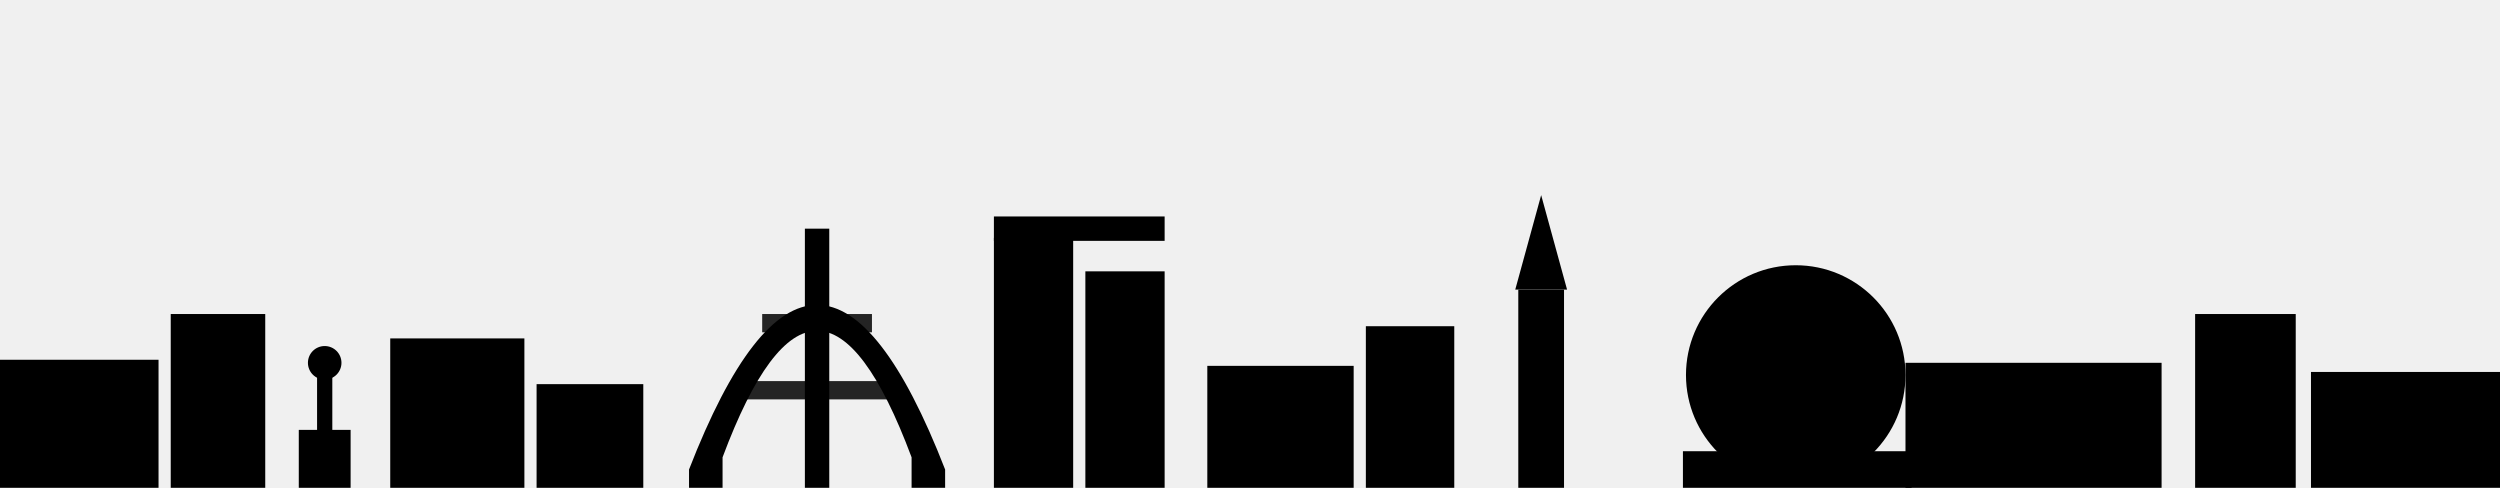
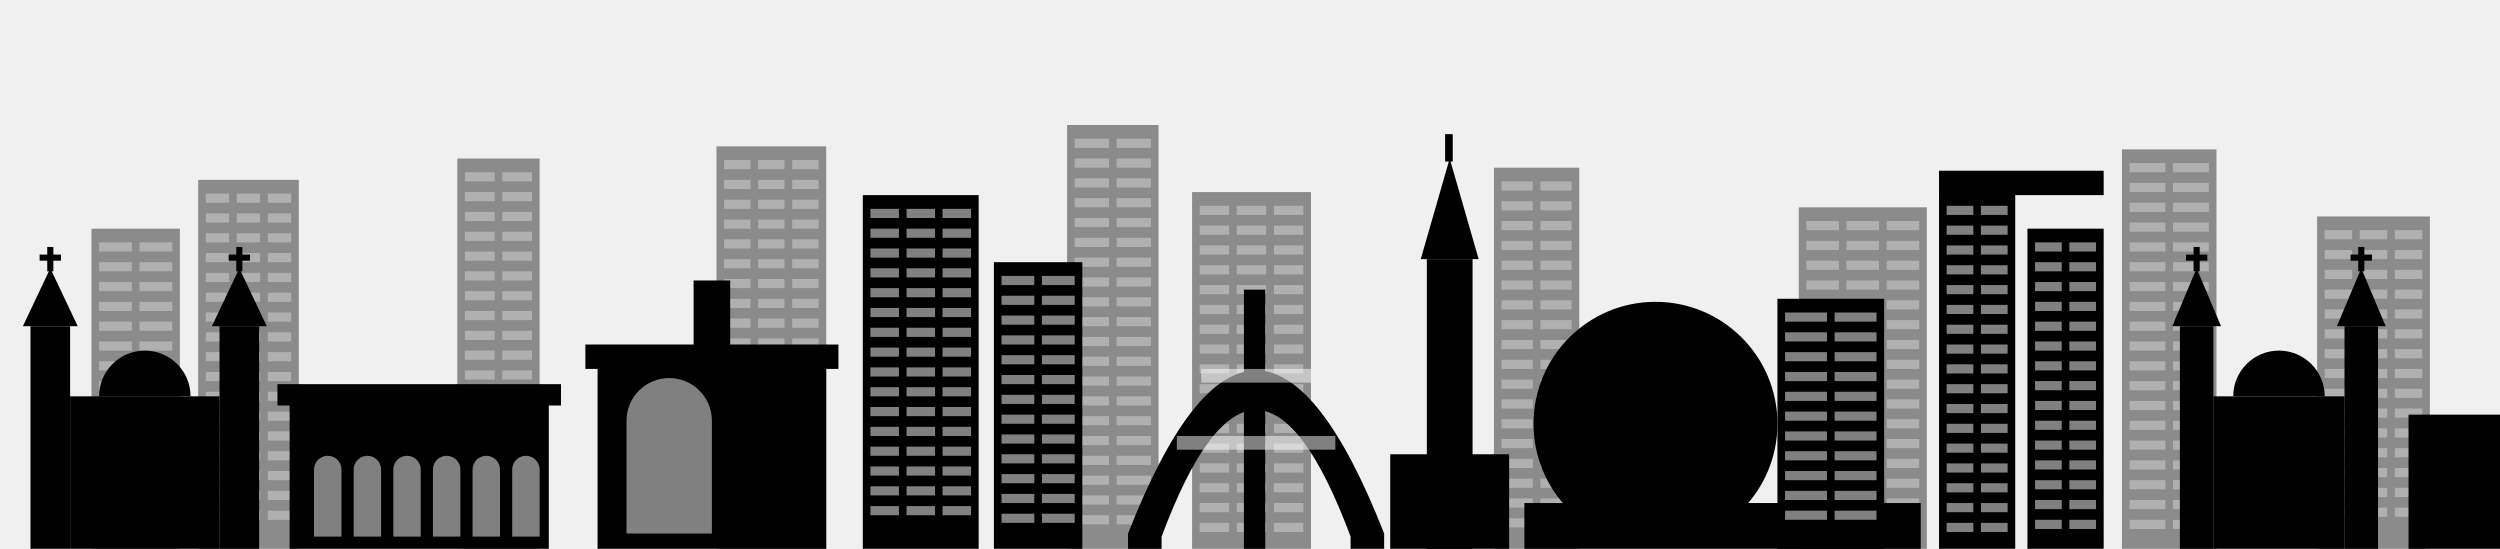
- <svg xmlns="http://www.w3.org/2000/svg" viewBox="0 0 1640 320" width="1640" height="320">
-   <g fill="currentColor">
-     <rect x="0" y="236" width="104" height="84" />
-     <rect x="112" y="206" width="62" height="114" />
-     <rect x="196" y="282" width="34" height="38" />
-     <rect x="208" y="246" width="10" height="38" />
-     <circle cx="213" cy="238" r="11" />
-     <rect x="256" y="222" width="88" height="98" />
-     <rect x="352" y="252" width="70" height="68" />
-     <path d="M452 320 L452 308 Q536 92 620 308 L620 320 L598 320 L598 300 Q536 134 474 300 L474 320 Z" />
-     <rect x="528" y="150" width="16" height="170" />
-     <path d="M486 250 L586 250 L586 262 L486 262 Z" opacity=".85" />
-     <path d="M500 206 L572 206 L572 218 L500 218 Z" opacity=".85" />
-     <rect x="652" y="156" width="52" height="164" />
-     <rect x="712" y="178" width="52" height="142" />
-     <rect x="652" y="142" width="112" height="16" />
-     <rect x="792" y="240" width="96" height="80" />
-     <rect x="896" y="214" width="58" height="106" />
-     <rect x="996" y="190" width="30" height="130" />
-     <path d="M994 190 L1011 128 L1028 190 Z" />
-     <circle cx="1178" cy="246" r="72" />
-     <rect x="1250" y="238" width="168" height="82" />
-     <rect x="1104" y="296" width="150" height="24" />
-     <rect x="1440" y="206" width="66" height="114" />
-     <rect x="1516" y="244" width="124" height="76" />
+ <svg xmlns="http://www.w3.org/2000/svg" viewBox="0 0 1640 360" width="1640" height="360">
+   <style>
+  .b{fill:currentColor;opacity:.42}
+  .f{fill:currentColor}
+  .win{fill:#fff;opacity:.5}
+  .b .win{opacity:.35}
+ </style>
+   <g class="b">
+     <rect x="60" y="150" width="58" height="210" />
+     <rect class="win" x="65.0" y="159" width="21.5" height="6" />
+     <rect class="win" x="91.5" y="159" width="21.5" height="6" />
+     <rect class="win" x="65.0" y="172" width="21.5" height="6" />
+     <rect class="win" x="91.5" y="172" width="21.5" height="6" />
+     <rect class="win" x="65.0" y="185" width="21.5" height="6" />
+     <rect class="win" x="91.5" y="185" width="21.5" height="6" />
+     <rect class="win" x="65.0" y="198" width="21.5" height="6" />
+     <rect class="win" x="91.5" y="198" width="21.5" height="6" />
+     <rect class="win" x="65.0" y="211" width="21.5" height="6" />
+     <rect class="win" x="91.5" y="211" width="21.5" height="6" />
+     <rect class="win" x="65.0" y="224" width="21.5" height="6" />
+     <rect class="win" x="91.5" y="224" width="21.5" height="6" />
+     <rect class="win" x="65.0" y="237" width="21.5" height="6" />
+     <rect class="win" x="91.5" y="237" width="21.5" height="6" />
+     <rect class="win" x="65.0" y="250" width="21.5" height="6" />
+     <rect class="win" x="91.5" y="250" width="21.5" height="6" />
+     <rect class="win" x="65.0" y="263" width="21.5" height="6" />
+     <rect class="win" x="91.5" y="263" width="21.5" height="6" />
+     <rect class="win" x="65.0" y="276" width="21.5" height="6" />
+     <rect class="win" x="91.5" y="276" width="21.5" height="6" />
+     <rect class="win" x="65.0" y="289" width="21.5" height="6" />
+     <rect class="win" x="91.5" y="289" width="21.5" height="6" />
+     <rect class="win" x="65.0" y="302" width="21.5" height="6" />
+     <rect class="win" x="91.5" y="302" width="21.5" height="6" />
+     <rect class="win" x="65.0" y="315" width="21.5" height="6" />
+     <rect class="win" x="91.5" y="315" width="21.5" height="6" />
+     <rect class="win" x="65.0" y="328" width="21.5" height="6" />
+     <rect class="win" x="91.5" y="328" width="21.5" height="6" />
+     <rect class="win" x="65.0" y="341" width="21.5" height="6" />
+     <rect class="win" x="91.5" y="341" width="21.5" height="6" />
+     <rect x="130" y="118" width="66" height="242" />
+     <rect class="win" x="135.0" y="127" width="15.3" height="6" />
+     <rect class="win" x="155.3" y="127" width="15.3" height="6" />
+     <rect class="win" x="175.7" y="127" width="15.3" height="6" />
+     <rect class="win" x="135.0" y="140" width="15.3" height="6" />
+     <rect class="win" x="155.3" y="140" width="15.3" height="6" />
+     <rect class="win" x="175.7" y="140" width="15.3" height="6" />
+     <rect class="win" x="135.0" y="153" width="15.3" height="6" />
+     <rect class="win" x="155.3" y="153" width="15.3" height="6" />
+     <rect class="win" x="175.7" y="153" width="15.3" height="6" />
+     <rect class="win" x="135.0" y="166" width="15.3" height="6" />
+     <rect class="win" x="155.3" y="166" width="15.3" height="6" />
+     <rect class="win" x="175.7" y="166" width="15.3" height="6" />
+     <rect class="win" x="135.0" y="179" width="15.3" height="6" />
+     <rect class="win" x="155.3" y="179" width="15.3" height="6" />
+     <rect class="win" x="175.7" y="179" width="15.3" height="6" />
+     <rect class="win" x="135.0" y="192" width="15.3" height="6" />
+     <rect class="win" x="155.3" y="192" width="15.3" height="6" />
+     <rect class="win" x="175.7" y="192" width="15.3" height="6" />
+     <rect class="win" x="135.0" y="205" width="15.3" height="6" />
+     <rect class="win" x="155.3" y="205" width="15.3" height="6" />
+     <rect class="win" x="175.7" y="205" width="15.3" height="6" />
+     <rect class="win" x="135.0" y="218" width="15.3" height="6" />
+     <rect class="win" x="155.3" y="218" width="15.3" height="6" />
+     <rect class="win" x="175.7" y="218" width="15.3" height="6" />
+     <rect class="win" x="135.0" y="231" width="15.3" height="6" />
+     <rect class="win" x="155.3" y="231" width="15.3" height="6" />
+     <rect class="win" x="175.7" y="231" width="15.3" height="6" />
+     <rect class="win" x="135.0" y="244" width="15.3" height="6" />
+     <rect class="win" x="155.3" y="244" width="15.3" height="6" />
+     <rect class="win" x="175.7" y="244" width="15.3" height="6" />
+     <rect class="win" x="135.0" y="257" width="15.3" height="6" />
+     <rect class="win" x="155.3" y="257" width="15.3" height="6" />
+     <rect class="win" x="175.7" y="257" width="15.3" height="6" />
+     <rect class="win" x="135.0" y="270" width="15.3" height="6" />
+     <rect class="win" x="155.3" y="270" width="15.3" height="6" />
+     <rect class="win" x="175.7" y="270" width="15.3" height="6" />
+     <rect class="win" x="135.0" y="283" width="15.3" height="6" />
+     <rect class="win" x="155.3" y="283" width="15.3" height="6" />
+     <rect class="win" x="175.7" y="283" width="15.3" height="6" />
+     <rect class="win" x="135.0" y="296" width="15.3" height="6" />
+     <rect class="win" x="155.3" y="296" width="15.3" height="6" />
+     <rect class="win" x="175.7" y="296" width="15.3" height="6" />
+     <rect class="win" x="135.0" y="309" width="15.3" height="6" />
+     <rect class="win" x="155.3" y="309" width="15.3" height="6" />
+     <rect class="win" x="175.7" y="309" width="15.3" height="6" />
+     <rect class="win" x="135.0" y="322" width="15.3" height="6" />
+     <rect class="win" x="155.3" y="322" width="15.3" height="6" />
+     <rect class="win" x="175.7" y="322" width="15.3" height="6" />
+     <rect class="win" x="135.0" y="335" width="15.3" height="6" />
+     <rect class="win" x="155.3" y="335" width="15.3" height="6" />
+     <rect class="win" x="175.7" y="335" width="15.3" height="6" />
+     <rect x="300" y="104" width="54" height="256" />
+     <rect class="win" x="305.0" y="113" width="19.5" height="6" />
+     <rect class="win" x="329.5" y="113" width="19.5" height="6" />
+     <rect class="win" x="305.0" y="126" width="19.5" height="6" />
+     <rect class="win" x="329.5" y="126" width="19.5" height="6" />
+     <rect class="win" x="305.0" y="139" width="19.5" height="6" />
+     <rect class="win" x="329.5" y="139" width="19.5" height="6" />
+     <rect class="win" x="305.0" y="152" width="19.5" height="6" />
+     <rect class="win" x="329.5" y="152" width="19.5" height="6" />
+     <rect class="win" x="305.0" y="165" width="19.5" height="6" />
+     <rect class="win" x="329.5" y="165" width="19.5" height="6" />
+     <rect class="win" x="305.0" y="178" width="19.5" height="6" />
+     <rect class="win" x="329.5" y="178" width="19.5" height="6" />
+     <rect class="win" x="305.0" y="191" width="19.5" height="6" />
+     <rect class="win" x="329.5" y="191" width="19.5" height="6" />
+     <rect class="win" x="305.0" y="204" width="19.5" height="6" />
+     <rect class="win" x="329.5" y="204" width="19.5" height="6" />
+     <rect class="win" x="305.0" y="217" width="19.5" height="6" />
+     <rect class="win" x="329.5" y="217" width="19.5" height="6" />
+     <rect class="win" x="305.0" y="230" width="19.5" height="6" />
+     <rect class="win" x="329.5" y="230" width="19.5" height="6" />
+     <rect class="win" x="305.0" y="243" width="19.5" height="6" />
+     <rect class="win" x="329.5" y="243" width="19.5" height="6" />
+     <rect class="win" x="305.0" y="256" width="19.5" height="6" />
+     <rect class="win" x="329.5" y="256" width="19.5" height="6" />
+     <rect class="win" x="305.0" y="269" width="19.5" height="6" />
+     <rect class="win" x="329.5" y="269" width="19.5" height="6" />
+     <rect class="win" x="305.0" y="282" width="19.5" height="6" />
+     <rect class="win" x="329.5" y="282" width="19.5" height="6" />
+     <rect class="win" x="305.0" y="295" width="19.5" height="6" />
+     <rect class="win" x="329.5" y="295" width="19.5" height="6" />
+     <rect class="win" x="305.0" y="308" width="19.5" height="6" />
+     <rect class="win" x="329.5" y="308" width="19.5" height="6" />
+     <rect class="win" x="305.0" y="321" width="19.5" height="6" />
+     <rect class="win" x="329.5" y="321" width="19.5" height="6" />
+     <rect class="win" x="305.0" y="334" width="19.5" height="6" />
+     <rect class="win" x="329.5" y="334" width="19.5" height="6" />
+     <rect x="470" y="96" width="72" height="264" />
+     <rect class="win" x="475.0" y="105" width="17.3" height="6" />
+     <rect class="win" x="497.3" y="105" width="17.3" height="6" />
+     <rect class="win" x="519.7" y="105" width="17.3" height="6" />
+     <rect class="win" x="475.0" y="118" width="17.3" height="6" />
+     <rect class="win" x="497.3" y="118" width="17.3" height="6" />
+     <rect class="win" x="519.7" y="118" width="17.3" height="6" />
+     <rect class="win" x="475.0" y="131" width="17.3" height="6" />
+     <rect class="win" x="497.3" y="131" width="17.3" height="6" />
+     <rect class="win" x="519.7" y="131" width="17.3" height="6" />
+     <rect class="win" x="475.0" y="144" width="17.3" height="6" />
+     <rect class="win" x="497.3" y="144" width="17.3" height="6" />
+     <rect class="win" x="519.7" y="144" width="17.3" height="6" />
+     <rect class="win" x="475.0" y="157" width="17.3" height="6" />
+     <rect class="win" x="497.3" y="157" width="17.3" height="6" />
+     <rect class="win" x="519.7" y="157" width="17.3" height="6" />
+     <rect class="win" x="475.0" y="170" width="17.3" height="6" />
+     <rect class="win" x="497.3" y="170" width="17.3" height="6" />
+     <rect class="win" x="519.7" y="170" width="17.3" height="6" />
+     <rect class="win" x="475.0" y="183" width="17.3" height="6" />
+     <rect class="win" x="497.3" y="183" width="17.3" height="6" />
+     <rect class="win" x="519.7" y="183" width="17.3" height="6" />
+     <rect class="win" x="475.0" y="196" width="17.3" height="6" />
+     <rect class="win" x="497.3" y="196" width="17.3" height="6" />
+     <rect class="win" x="519.7" y="196" width="17.3" height="6" />
+     <rect class="win" x="475.0" y="209" width="17.3" height="6" />
+     <rect class="win" x="497.3" y="209" width="17.3" height="6" />
+     <rect class="win" x="519.7" y="209" width="17.3" height="6" />
+     <rect class="win" x="475.0" y="222" width="17.3" height="6" />
+     <rect class="win" x="497.3" y="222" width="17.3" height="6" />
+     <rect class="win" x="519.7" y="222" width="17.3" height="6" />
+     <rect class="win" x="475.0" y="235" width="17.3" height="6" />
+     <rect class="win" x="497.3" y="235" width="17.3" height="6" />
+     <rect class="win" x="519.7" y="235" width="17.3" height="6" />
+     <rect class="win" x="475.0" y="248" width="17.3" height="6" />
+     <rect class="win" x="497.3" y="248" width="17.3" height="6" />
+     <rect class="win" x="519.7" y="248" width="17.3" height="6" />
+     <rect class="win" x="475.0" y="261" width="17.3" height="6" />
+     <rect class="win" x="497.3" y="261" width="17.3" height="6" />
+     <rect class="win" x="519.7" y="261" width="17.3" height="6" />
+     <rect class="win" x="475.0" y="274" width="17.3" height="6" />
+     <rect class="win" x="497.3" y="274" width="17.3" height="6" />
+     <rect class="win" x="519.7" y="274" width="17.3" height="6" />
+     <rect class="win" x="475.0" y="287" width="17.3" height="6" />
+     <rect class="win" x="497.3" y="287" width="17.3" height="6" />
+     <rect class="win" x="519.7" y="287" width="17.3" height="6" />
+     <rect class="win" x="475.0" y="300" width="17.3" height="6" />
+     <rect class="win" x="497.3" y="300" width="17.3" height="6" />
+     <rect class="win" x="519.7" y="300" width="17.3" height="6" />
+     <rect class="win" x="475.0" y="313" width="17.3" height="6" />
+     <rect class="win" x="497.3" y="313" width="17.3" height="6" />
+     <rect class="win" x="519.7" y="313" width="17.3" height="6" />
+     <rect class="win" x="475.0" y="326" width="17.3" height="6" />
+     <rect class="win" x="497.3" y="326" width="17.3" height="6" />
+     <rect class="win" x="519.7" y="326" width="17.3" height="6" />
+     <rect class="win" x="475.0" y="339" width="17.3" height="6" />
+     <rect class="win" x="497.3" y="339" width="17.3" height="6" />
+     <rect class="win" x="519.7" y="339" width="17.3" height="6" />
+     <rect x="700" y="82" width="60" height="278" />
+     <rect class="win" x="705.0" y="91" width="22.5" height="6" />
+     <rect class="win" x="732.5" y="91" width="22.5" height="6" />
+     <rect class="win" x="705.0" y="104" width="22.5" height="6" />
+     <rect class="win" x="732.5" y="104" width="22.5" height="6" />
+     <rect class="win" x="705.0" y="117" width="22.5" height="6" />
+     <rect class="win" x="732.5" y="117" width="22.5" height="6" />
+     <rect class="win" x="705.0" y="130" width="22.5" height="6" />
+     <rect class="win" x="732.5" y="130" width="22.5" height="6" />
+     <rect class="win" x="705.0" y="143" width="22.5" height="6" />
+     <rect class="win" x="732.5" y="143" width="22.5" height="6" />
+     <rect class="win" x="705.0" y="156" width="22.5" height="6" />
+     <rect class="win" x="732.5" y="156" width="22.5" height="6" />
+     <rect class="win" x="705.0" y="169" width="22.5" height="6" />
+     <rect class="win" x="732.5" y="169" width="22.5" height="6" />
+     <rect class="win" x="705.0" y="182" width="22.5" height="6" />
+     <rect class="win" x="732.5" y="182" width="22.5" height="6" />
+     <rect class="win" x="705.0" y="195" width="22.5" height="6" />
+     <rect class="win" x="732.5" y="195" width="22.5" height="6" />
+     <rect class="win" x="705.0" y="208" width="22.5" height="6" />
+     <rect class="win" x="732.5" y="208" width="22.5" height="6" />
+     <rect class="win" x="705.0" y="221" width="22.5" height="6" />
+     <rect class="win" x="732.5" y="221" width="22.5" height="6" />
+     <rect class="win" x="705.0" y="234" width="22.5" height="6" />
+     <rect class="win" x="732.5" y="234" width="22.5" height="6" />
+     <rect class="win" x="705.0" y="247" width="22.5" height="6" />
+     <rect class="win" x="732.5" y="247" width="22.5" height="6" />
+     <rect class="win" x="705.0" y="260" width="22.5" height="6" />
+     <rect class="win" x="732.5" y="260" width="22.5" height="6" />
+     <rect class="win" x="705.0" y="273" width="22.5" height="6" />
+     <rect class="win" x="732.5" y="273" width="22.5" height="6" />
+     <rect class="win" x="705.0" y="286" width="22.5" height="6" />
+     <rect class="win" x="732.5" y="286" width="22.5" height="6" />
+     <rect class="win" x="705.0" y="299" width="22.5" height="6" />
+     <rect class="win" x="732.5" y="299" width="22.5" height="6" />
+     <rect class="win" x="705.0" y="312" width="22.5" height="6" />
+     <rect class="win" x="732.5" y="312" width="22.5" height="6" />
+     <rect class="win" x="705.0" y="325" width="22.5" height="6" />
+     <rect class="win" x="732.5" y="325" width="22.5" height="6" />
+     <rect class="win" x="705.0" y="338" width="22.5" height="6" />
+     <rect class="win" x="732.5" y="338" width="22.5" height="6" />
+     <rect x="782" y="126" width="78" height="234" />
+     <rect class="win" x="787.0" y="135" width="19.3" height="6" />
+     <rect class="win" x="811.3" y="135" width="19.3" height="6" />
+     <rect class="win" x="835.7" y="135" width="19.3" height="6" />
+     <rect class="win" x="787.0" y="148" width="19.3" height="6" />
+     <rect class="win" x="811.3" y="148" width="19.3" height="6" />
+     <rect class="win" x="835.7" y="148" width="19.3" height="6" />
+     <rect class="win" x="787.0" y="161" width="19.3" height="6" />
+     <rect class="win" x="811.3" y="161" width="19.3" height="6" />
+     <rect class="win" x="835.7" y="161" width="19.3" height="6" />
+     <rect class="win" x="787.0" y="174" width="19.3" height="6" />
+     <rect class="win" x="811.3" y="174" width="19.3" height="6" />
+     <rect class="win" x="835.7" y="174" width="19.3" height="6" />
+     <rect class="win" x="787.0" y="187" width="19.3" height="6" />
+     <rect class="win" x="811.3" y="187" width="19.3" height="6" />
+     <rect class="win" x="835.7" y="187" width="19.3" height="6" />
+     <rect class="win" x="787.0" y="200" width="19.3" height="6" />
+     <rect class="win" x="811.3" y="200" width="19.3" height="6" />
+     <rect class="win" x="835.7" y="200" width="19.3" height="6" />
+     <rect class="win" x="787.0" y="213" width="19.3" height="6" />
+     <rect class="win" x="811.3" y="213" width="19.3" height="6" />
+     <rect class="win" x="835.7" y="213" width="19.3" height="6" />
+     <rect class="win" x="787.0" y="226" width="19.3" height="6" />
+     <rect class="win" x="811.3" y="226" width="19.3" height="6" />
+     <rect class="win" x="835.7" y="226" width="19.3" height="6" />
+     <rect class="win" x="787.0" y="239" width="19.3" height="6" />
+     <rect class="win" x="811.3" y="239" width="19.3" height="6" />
+     <rect class="win" x="835.7" y="239" width="19.3" height="6" />
+     <rect class="win" x="787.0" y="252" width="19.3" height="6" />
+     <rect class="win" x="811.3" y="252" width="19.3" height="6" />
+     <rect class="win" x="835.7" y="252" width="19.3" height="6" />
+     <rect class="win" x="787.0" y="265" width="19.3" height="6" />
+     <rect class="win" x="811.3" y="265" width="19.3" height="6" />
+     <rect class="win" x="835.7" y="265" width="19.3" height="6" />
+     <rect class="win" x="787.0" y="278" width="19.3" height="6" />
+     <rect class="win" x="811.3" y="278" width="19.3" height="6" />
+     <rect class="win" x="835.7" y="278" width="19.3" height="6" />
+     <rect class="win" x="787.0" y="291" width="19.3" height="6" />
+     <rect class="win" x="811.3" y="291" width="19.3" height="6" />
+     <rect class="win" x="835.7" y="291" width="19.3" height="6" />
+     <rect class="win" x="787.0" y="304" width="19.3" height="6" />
+     <rect class="win" x="811.3" y="304" width="19.3" height="6" />
+     <rect class="win" x="835.7" y="304" width="19.3" height="6" />
+     <rect class="win" x="787.0" y="317" width="19.3" height="6" />
+     <rect class="win" x="811.3" y="317" width="19.3" height="6" />
+     <rect class="win" x="835.7" y="317" width="19.3" height="6" />
+     <rect class="win" x="787.0" y="330" width="19.3" height="6" />
+     <rect class="win" x="811.3" y="330" width="19.3" height="6" />
+     <rect class="win" x="835.7" y="330" width="19.3" height="6" />
+     <rect class="win" x="787.0" y="343" width="19.3" height="6" />
+     <rect class="win" x="811.3" y="343" width="19.3" height="6" />
+     <rect class="win" x="835.7" y="343" width="19.3" height="6" />
+     <rect x="980" y="110" width="56" height="250" />
+     <rect class="win" x="985.0" y="119" width="20.5" height="6" />
+     <rect class="win" x="1010.5" y="119" width="20.5" height="6" />
+     <rect class="win" x="985.0" y="132" width="20.5" height="6" />
+     <rect class="win" x="1010.5" y="132" width="20.5" height="6" />
+     <rect class="win" x="985.0" y="145" width="20.5" height="6" />
+     <rect class="win" x="1010.5" y="145" width="20.5" height="6" />
+     <rect class="win" x="985.0" y="158" width="20.5" height="6" />
+     <rect class="win" x="1010.5" y="158" width="20.5" height="6" />
+     <rect class="win" x="985.0" y="171" width="20.5" height="6" />
+     <rect class="win" x="1010.5" y="171" width="20.5" height="6" />
+     <rect class="win" x="985.0" y="184" width="20.5" height="6" />
+     <rect class="win" x="1010.5" y="184" width="20.5" height="6" />
+     <rect class="win" x="985.0" y="197" width="20.5" height="6" />
+     <rect class="win" x="1010.5" y="197" width="20.5" height="6" />
+     <rect class="win" x="985.0" y="210" width="20.5" height="6" />
+     <rect class="win" x="1010.5" y="210" width="20.5" height="6" />
+     <rect class="win" x="985.0" y="223" width="20.5" height="6" />
+     <rect class="win" x="1010.5" y="223" width="20.5" height="6" />
+     <rect class="win" x="985.0" y="236" width="20.5" height="6" />
+     <rect class="win" x="1010.5" y="236" width="20.5" height="6" />
+     <rect class="win" x="985.0" y="249" width="20.5" height="6" />
+     <rect class="win" x="1010.5" y="249" width="20.5" height="6" />
+     <rect class="win" x="985.0" y="262" width="20.5" height="6" />
+     <rect class="win" x="1010.5" y="262" width="20.5" height="6" />
+     <rect class="win" x="985.0" y="275" width="20.5" height="6" />
+     <rect class="win" x="1010.5" y="275" width="20.5" height="6" />
+     <rect class="win" x="985.0" y="288" width="20.5" height="6" />
+     <rect class="win" x="1010.5" y="288" width="20.5" height="6" />
+     <rect class="win" x="985.0" y="301" width="20.5" height="6" />
+     <rect class="win" x="1010.5" y="301" width="20.5" height="6" />
+     <rect class="win" x="985.0" y="314" width="20.5" height="6" />
+     <rect class="win" x="1010.5" y="314" width="20.5" height="6" />
+     <rect class="win" x="985.0" y="327" width="20.5" height="6" />
+     <rect class="win" x="1010.5" y="327" width="20.5" height="6" />
+     <rect class="win" x="985.0" y="340" width="20.5" height="6" />
+     <rect class="win" x="1010.5" y="340" width="20.5" height="6" />
+     <rect x="1180" y="136" width="84" height="224" />
+     <rect class="win" x="1185.0" y="145" width="21.3" height="6" />
+     <rect class="win" x="1211.3" y="145" width="21.3" height="6" />
+     <rect class="win" x="1237.7" y="145" width="21.3" height="6" />
+     <rect class="win" x="1185.0" y="158" width="21.3" height="6" />
+     <rect class="win" x="1211.3" y="158" width="21.3" height="6" />
+     <rect class="win" x="1237.7" y="158" width="21.3" height="6" />
+     <rect class="win" x="1185.0" y="171" width="21.3" height="6" />
+     <rect class="win" x="1211.3" y="171" width="21.3" height="6" />
+     <rect class="win" x="1237.7" y="171" width="21.3" height="6" />
+     <rect class="win" x="1185.0" y="184" width="21.3" height="6" />
+     <rect class="win" x="1211.3" y="184" width="21.3" height="6" />
+     <rect class="win" x="1237.7" y="184" width="21.3" height="6" />
+     <rect class="win" x="1185.0" y="197" width="21.3" height="6" />
+     <rect class="win" x="1211.3" y="197" width="21.3" height="6" />
+     <rect class="win" x="1237.7" y="197" width="21.3" height="6" />
+     <rect class="win" x="1185.0" y="210" width="21.3" height="6" />
+     <rect class="win" x="1211.3" y="210" width="21.3" height="6" />
+     <rect class="win" x="1237.7" y="210" width="21.3" height="6" />
+     <rect class="win" x="1185.0" y="223" width="21.3" height="6" />
+     <rect class="win" x="1211.3" y="223" width="21.3" height="6" />
+     <rect class="win" x="1237.7" y="223" width="21.3" height="6" />
+     <rect class="win" x="1185.0" y="236" width="21.3" height="6" />
+     <rect class="win" x="1211.3" y="236" width="21.3" height="6" />
+     <rect class="win" x="1237.7" y="236" width="21.3" height="6" />
+     <rect class="win" x="1185.0" y="249" width="21.3" height="6" />
+     <rect class="win" x="1211.3" y="249" width="21.3" height="6" />
+     <rect class="win" x="1237.7" y="249" width="21.3" height="6" />
+     <rect class="win" x="1185.0" y="262" width="21.3" height="6" />
+     <rect class="win" x="1211.3" y="262" width="21.3" height="6" />
+     <rect class="win" x="1237.7" y="262" width="21.3" height="6" />
+     <rect class="win" x="1185.0" y="275" width="21.3" height="6" />
+     <rect class="win" x="1211.3" y="275" width="21.3" height="6" />
+     <rect class="win" x="1237.7" y="275" width="21.3" height="6" />
+     <rect class="win" x="1185.0" y="288" width="21.3" height="6" />
+     <rect class="win" x="1211.3" y="288" width="21.3" height="6" />
+     <rect class="win" x="1237.7" y="288" width="21.3" height="6" />
+     <rect class="win" x="1185.0" y="301" width="21.3" height="6" />
+     <rect class="win" x="1211.3" y="301" width="21.3" height="6" />
+     <rect class="win" x="1237.7" y="301" width="21.3" height="6" />
+     <rect class="win" x="1185.0" y="314" width="21.3" height="6" />
+     <rect class="win" x="1211.3" y="314" width="21.3" height="6" />
+     <rect class="win" x="1237.7" y="314" width="21.3" height="6" />
+     <rect class="win" x="1185.0" y="327" width="21.3" height="6" />
+     <rect class="win" x="1211.3" y="327" width="21.3" height="6" />
+     <rect class="win" x="1237.7" y="327" width="21.3" height="6" />
+     <rect class="win" x="1185.0" y="340" width="21.3" height="6" />
+     <rect class="win" x="1211.3" y="340" width="21.3" height="6" />
+     <rect class="win" x="1237.7" y="340" width="21.3" height="6" />
+     <rect x="1392" y="98" width="62" height="262" />
+     <rect class="win" x="1397.0" y="107" width="23.5" height="6" />
+     <rect class="win" x="1425.5" y="107" width="23.5" height="6" />
+     <rect class="win" x="1397.0" y="120" width="23.5" height="6" />
+     <rect class="win" x="1425.5" y="120" width="23.5" height="6" />
+     <rect class="win" x="1397.0" y="133" width="23.5" height="6" />
+     <rect class="win" x="1425.5" y="133" width="23.5" height="6" />
+     <rect class="win" x="1397.0" y="146" width="23.5" height="6" />
+     <rect class="win" x="1425.5" y="146" width="23.5" height="6" />
+     <rect class="win" x="1397.0" y="159" width="23.5" height="6" />
+     <rect class="win" x="1425.5" y="159" width="23.5" height="6" />
+     <rect class="win" x="1397.0" y="172" width="23.5" height="6" />
+     <rect class="win" x="1425.5" y="172" width="23.5" height="6" />
+     <rect class="win" x="1397.0" y="185" width="23.5" height="6" />
+     <rect class="win" x="1425.5" y="185" width="23.5" height="6" />
+     <rect class="win" x="1397.0" y="198" width="23.5" height="6" />
+     <rect class="win" x="1425.5" y="198" width="23.5" height="6" />
+     <rect class="win" x="1397.0" y="211" width="23.5" height="6" />
+     <rect class="win" x="1425.5" y="211" width="23.5" height="6" />
+     <rect class="win" x="1397.0" y="224" width="23.5" height="6" />
+     <rect class="win" x="1425.5" y="224" width="23.5" height="6" />
+     <rect class="win" x="1397.0" y="237" width="23.5" height="6" />
+     <rect class="win" x="1425.5" y="237" width="23.5" height="6" />
+     <rect class="win" x="1397.0" y="250" width="23.5" height="6" />
+     <rect class="win" x="1425.5" y="250" width="23.5" height="6" />
+     <rect class="win" x="1397.0" y="263" width="23.5" height="6" />
+     <rect class="win" x="1425.5" y="263" width="23.5" height="6" />
+     <rect class="win" x="1397.0" y="276" width="23.5" height="6" />
+     <rect class="win" x="1425.5" y="276" width="23.5" height="6" />
+     <rect class="win" x="1397.0" y="289" width="23.5" height="6" />
+     <rect class="win" x="1425.5" y="289" width="23.5" height="6" />
+     <rect class="win" x="1397.0" y="302" width="23.5" height="6" />
+     <rect class="win" x="1425.5" y="302" width="23.5" height="6" />
+     <rect class="win" x="1397.0" y="315" width="23.5" height="6" />
+     <rect class="win" x="1425.5" y="315" width="23.5" height="6" />
+     <rect class="win" x="1397.0" y="328" width="23.5" height="6" />
+     <rect class="win" x="1425.5" y="328" width="23.5" height="6" />
+     <rect class="win" x="1397.0" y="341" width="23.5" height="6" />
+     <rect class="win" x="1425.5" y="341" width="23.5" height="6" />
+     <rect x="1520" y="142" width="74" height="218" />
+     <rect class="win" x="1525.0" y="151" width="18.0" height="6" />
+     <rect class="win" x="1548.0" y="151" width="18.0" height="6" />
+     <rect class="win" x="1571.0" y="151" width="18.0" height="6" />
+     <rect class="win" x="1525.0" y="164" width="18.0" height="6" />
+     <rect class="win" x="1548.0" y="164" width="18.0" height="6" />
+     <rect class="win" x="1571.0" y="164" width="18.0" height="6" />
+     <rect class="win" x="1525.0" y="177" width="18.0" height="6" />
+     <rect class="win" x="1548.0" y="177" width="18.0" height="6" />
+     <rect class="win" x="1571.0" y="177" width="18.0" height="6" />
+     <rect class="win" x="1525.0" y="190" width="18.0" height="6" />
+     <rect class="win" x="1548.0" y="190" width="18.0" height="6" />
+     <rect class="win" x="1571.0" y="190" width="18.0" height="6" />
+     <rect class="win" x="1525.0" y="203" width="18.0" height="6" />
+     <rect class="win" x="1548.0" y="203" width="18.0" height="6" />
+     <rect class="win" x="1571.0" y="203" width="18.0" height="6" />
+     <rect class="win" x="1525.0" y="216" width="18.0" height="6" />
+     <rect class="win" x="1548.0" y="216" width="18.0" height="6" />
+     <rect class="win" x="1571.0" y="216" width="18.0" height="6" />
+     <rect class="win" x="1525.0" y="229" width="18.0" height="6" />
+     <rect class="win" x="1548.0" y="229" width="18.0" height="6" />
+     <rect class="win" x="1571.0" y="229" width="18.0" height="6" />
+     <rect class="win" x="1525.0" y="242" width="18.0" height="6" />
+     <rect class="win" x="1548.0" y="242" width="18.0" height="6" />
+     <rect class="win" x="1571.0" y="242" width="18.0" height="6" />
+     <rect class="win" x="1525.0" y="255" width="18.0" height="6" />
+     <rect class="win" x="1548.0" y="255" width="18.0" height="6" />
+     <rect class="win" x="1571.0" y="255" width="18.0" height="6" />
+     <rect class="win" x="1525.0" y="268" width="18.0" height="6" />
+     <rect class="win" x="1548.0" y="268" width="18.0" height="6" />
+     <rect class="win" x="1571.0" y="268" width="18.0" height="6" />
+     <rect class="win" x="1525.0" y="281" width="18.0" height="6" />
+     <rect class="win" x="1548.0" y="281" width="18.0" height="6" />
+     <rect class="win" x="1571.0" y="281" width="18.0" height="6" />
+     <rect class="win" x="1525.0" y="294" width="18.0" height="6" />
+     <rect class="win" x="1548.0" y="294" width="18.0" height="6" />
+     <rect class="win" x="1571.0" y="294" width="18.0" height="6" />
+     <rect class="win" x="1525.0" y="307" width="18.0" height="6" />
+     <rect class="win" x="1548.0" y="307" width="18.0" height="6" />
+     <rect class="win" x="1571.0" y="307" width="18.0" height="6" />
+     <rect class="win" x="1525.0" y="320" width="18.0" height="6" />
+     <rect class="win" x="1548.0" y="320" width="18.0" height="6" />
+     <rect class="win" x="1571.0" y="320" width="18.0" height="6" />
+     <rect class="win" x="1525.0" y="333" width="18.0" height="6" />
+     <rect class="win" x="1548.0" y="333" width="18.0" height="6" />
+     <rect class="win" x="1571.0" y="333" width="18.0" height="6" />
+   </g>
+   <g class="f">
+     <rect x="46" y="260" width="98" height="100" />
+     <rect x="20" y="214" width="26" height="146" />
+     <path d="M15 214 L33.0 176 L51 214 Z" />
+     <rect x="31.0" y="162" width="4" height="16" />
+     <rect x="26.0" y="167" width="14" height="4" />
+     <rect x="144" y="214" width="26" height="146" />
+     <path d="M139 214 L157.0 176 L175 214 Z" />
+     <rect x="155.0" y="162" width="4" height="16" />
+     <rect x="150.0" y="167" width="14" height="4" />
+     <path d="M65.0 260 a30 30 0 0 1 60 0 Z" />
+     <rect x="190" y="264" width="170" height="96" />
+     <path class="win" d="M206 352 v-44 a9 9 0 0 1 18 0 v44 Z" />
+     <path class="win" d="M232 352 v-44 a9 9 0 0 1 18 0 v44 Z" />
+     <path class="win" d="M258 352 v-44 a9 9 0 0 1 18 0 v44 Z" />
+     <path class="win" d="M284 352 v-44 a9 9 0 0 1 18 0 v44 Z" />
+     <path class="win" d="M310 352 v-44 a9 9 0 0 1 18 0 v44 Z" />
+     <path class="win" d="M336 352 v-44 a9 9 0 0 1 18 0 v44 Z" />
+     <rect x="182" y="252" width="186" height="14" />
+     <rect x="392" y="240" width="150" height="120" />
+     <path class="win" d="M467 350 v-74 a28 28 0 0 0-56 0 v74 Z" />
+     <rect x="384" y="226" width="166" height="16" />
+     <rect x="455" y="184" width="24" height="44" />
+     <rect x="566" y="128" width="76" height="232" />
+     <rect class="win" x="571.0" y="137" width="18.7" height="6" />
+     <rect class="win" x="594.7" y="137" width="18.7" height="6" />
+     <rect class="win" x="618.3" y="137" width="18.7" height="6" />
+     <rect class="win" x="571.0" y="150" width="18.7" height="6" />
+     <rect class="win" x="594.7" y="150" width="18.7" height="6" />
+     <rect class="win" x="618.3" y="150" width="18.7" height="6" />
+     <rect class="win" x="571.0" y="163" width="18.7" height="6" />
+     <rect class="win" x="594.7" y="163" width="18.7" height="6" />
+     <rect class="win" x="618.3" y="163" width="18.7" height="6" />
+     <rect class="win" x="571.0" y="176" width="18.7" height="6" />
+     <rect class="win" x="594.7" y="176" width="18.7" height="6" />
+     <rect class="win" x="618.3" y="176" width="18.7" height="6" />
+     <rect class="win" x="571.0" y="189" width="18.7" height="6" />
+     <rect class="win" x="594.7" y="189" width="18.7" height="6" />
+     <rect class="win" x="618.3" y="189" width="18.7" height="6" />
+     <rect class="win" x="571.0" y="202" width="18.7" height="6" />
+     <rect class="win" x="594.7" y="202" width="18.7" height="6" />
+     <rect class="win" x="618.3" y="202" width="18.7" height="6" />
+     <rect class="win" x="571.0" y="215" width="18.7" height="6" />
+     <rect class="win" x="594.7" y="215" width="18.7" height="6" />
+     <rect class="win" x="618.3" y="215" width="18.7" height="6" />
+     <rect class="win" x="571.0" y="228" width="18.7" height="6" />
+     <rect class="win" x="594.7" y="228" width="18.7" height="6" />
+     <rect class="win" x="618.3" y="228" width="18.7" height="6" />
+     <rect class="win" x="571.0" y="241" width="18.7" height="6" />
+     <rect class="win" x="594.7" y="241" width="18.7" height="6" />
+     <rect class="win" x="618.3" y="241" width="18.7" height="6" />
+     <rect class="win" x="571.0" y="254" width="18.7" height="6" />
+     <rect class="win" x="594.7" y="254" width="18.7" height="6" />
+     <rect class="win" x="618.3" y="254" width="18.7" height="6" />
+     <rect class="win" x="571.0" y="267" width="18.7" height="6" />
+     <rect class="win" x="594.7" y="267" width="18.7" height="6" />
+     <rect class="win" x="618.3" y="267" width="18.7" height="6" />
+     <rect class="win" x="571.0" y="280" width="18.7" height="6" />
+     <rect class="win" x="594.7" y="280" width="18.7" height="6" />
+     <rect class="win" x="618.3" y="280" width="18.7" height="6" />
+     <rect class="win" x="571.0" y="293" width="18.7" height="6" />
+     <rect class="win" x="594.7" y="293" width="18.7" height="6" />
+     <rect class="win" x="618.3" y="293" width="18.7" height="6" />
+     <rect class="win" x="571.0" y="306" width="18.7" height="6" />
+     <rect class="win" x="594.7" y="306" width="18.7" height="6" />
+     <rect class="win" x="618.3" y="306" width="18.7" height="6" />
+     <rect class="win" x="571.0" y="319" width="18.7" height="6" />
+     <rect class="win" x="594.7" y="319" width="18.7" height="6" />
+     <rect class="win" x="618.3" y="319" width="18.7" height="6" />
+     <rect class="win" x="571.0" y="332" width="18.7" height="6" />
+     <rect class="win" x="594.7" y="332" width="18.7" height="6" />
+     <rect class="win" x="618.3" y="332" width="18.7" height="6" />
+     <rect x="652" y="172" width="58" height="188" />
+     <rect class="win" x="657.0" y="181" width="21.5" height="6" />
+     <rect class="win" x="683.5" y="181" width="21.5" height="6" />
+     <rect class="win" x="657.0" y="194" width="21.5" height="6" />
+     <rect class="win" x="683.5" y="194" width="21.5" height="6" />
+     <rect class="win" x="657.0" y="207" width="21.5" height="6" />
+     <rect class="win" x="683.5" y="207" width="21.5" height="6" />
+     <rect class="win" x="657.0" y="220" width="21.5" height="6" />
+     <rect class="win" x="683.5" y="220" width="21.5" height="6" />
+     <rect class="win" x="657.0" y="233" width="21.5" height="6" />
+     <rect class="win" x="683.5" y="233" width="21.5" height="6" />
+     <rect class="win" x="657.0" y="246" width="21.5" height="6" />
+     <rect class="win" x="683.5" y="246" width="21.5" height="6" />
+     <rect class="win" x="657.0" y="259" width="21.5" height="6" />
+     <rect class="win" x="683.5" y="259" width="21.5" height="6" />
+     <rect class="win" x="657.0" y="272" width="21.5" height="6" />
+     <rect class="win" x="683.5" y="272" width="21.5" height="6" />
+     <rect class="win" x="657.0" y="285" width="21.5" height="6" />
+     <rect class="win" x="683.5" y="285" width="21.5" height="6" />
+     <rect class="win" x="657.0" y="298" width="21.5" height="6" />
+     <rect class="win" x="683.5" y="298" width="21.5" height="6" />
+     <rect class="win" x="657.0" y="311" width="21.5" height="6" />
+     <rect class="win" x="683.5" y="311" width="21.5" height="6" />
+     <rect class="win" x="657.0" y="324" width="21.5" height="6" />
+     <rect class="win" x="683.5" y="324" width="21.5" height="6" />
+     <rect class="win" x="657.0" y="337" width="21.5" height="6" />
+     <rect class="win" x="683.5" y="337" width="21.5" height="6" />
+     <path d="M740 360 v-10 q84-214 168 0 v10 h-22 v-8 q-62-166-124 0 v8 Z" />
+     <rect x="816" y="190" width="14" height="170" />
+     <rect class="win" x="772" y="286" width="104" height="9" />
+     <rect class="win" x="788" y="242" width="72" height="9" />
+     <rect x="936" y="170" width="30" height="190" />
+     <path d="M932 170 L951 104 L970 170 Z" />
+     <rect x="948" y="88" width="5" height="18" />
+     <rect x="912" y="298" width="78" height="62" />
+     <circle cx="1086" cy="278" r="80" />
+     <rect x="1000" y="330" width="260" height="30" />
+     <rect x="1166" y="196" width="70" height="164" />
+     <rect class="win" x="1171.0" y="205" width="27.5" height="6" />
+     <rect class="win" x="1203.5" y="205" width="27.5" height="6" />
+     <rect class="win" x="1171.0" y="218" width="27.5" height="6" />
+     <rect class="win" x="1203.5" y="218" width="27.5" height="6" />
+     <rect class="win" x="1171.0" y="231" width="27.5" height="6" />
+     <rect class="win" x="1203.5" y="231" width="27.5" height="6" />
+     <rect class="win" x="1171.0" y="244" width="27.5" height="6" />
+     <rect class="win" x="1203.5" y="244" width="27.5" height="6" />
+     <rect class="win" x="1171.0" y="257" width="27.5" height="6" />
+     <rect class="win" x="1203.5" y="257" width="27.5" height="6" />
+     <rect class="win" x="1171.0" y="270" width="27.5" height="6" />
+     <rect class="win" x="1203.5" y="270" width="27.5" height="6" />
+     <rect class="win" x="1171.0" y="283" width="27.5" height="6" />
+     <rect class="win" x="1203.5" y="283" width="27.5" height="6" />
+     <rect class="win" x="1171.0" y="296" width="27.5" height="6" />
+     <rect class="win" x="1203.5" y="296" width="27.5" height="6" />
+     <rect class="win" x="1171.0" y="309" width="27.5" height="6" />
+     <rect class="win" x="1203.5" y="309" width="27.5" height="6" />
+     <rect class="win" x="1171.0" y="322" width="27.5" height="6" />
+     <rect class="win" x="1203.5" y="322" width="27.5" height="6" />
+     <rect class="win" x="1171.0" y="335" width="27.5" height="6" />
+     <rect class="win" x="1203.5" y="335" width="27.5" height="6" />
+     <rect x="1272" y="126" width="50" height="234" />
+     <rect class="win" x="1277.0" y="135" width="17.5" height="6" />
+     <rect class="win" x="1299.5" y="135" width="17.5" height="6" />
+     <rect class="win" x="1277.0" y="148" width="17.5" height="6" />
+     <rect class="win" x="1299.5" y="148" width="17.5" height="6" />
+     <rect class="win" x="1277.0" y="161" width="17.5" height="6" />
+     <rect class="win" x="1299.5" y="161" width="17.5" height="6" />
+     <rect class="win" x="1277.0" y="174" width="17.5" height="6" />
+     <rect class="win" x="1299.5" y="174" width="17.5" height="6" />
+     <rect class="win" x="1277.0" y="187" width="17.5" height="6" />
+     <rect class="win" x="1299.5" y="187" width="17.5" height="6" />
+     <rect class="win" x="1277.0" y="200" width="17.5" height="6" />
+     <rect class="win" x="1299.5" y="200" width="17.5" height="6" />
+     <rect class="win" x="1277.0" y="213" width="17.5" height="6" />
+     <rect class="win" x="1299.5" y="213" width="17.5" height="6" />
+     <rect class="win" x="1277.0" y="226" width="17.5" height="6" />
+     <rect class="win" x="1299.5" y="226" width="17.5" height="6" />
+     <rect class="win" x="1277.0" y="239" width="17.5" height="6" />
+     <rect class="win" x="1299.5" y="239" width="17.5" height="6" />
+     <rect class="win" x="1277.0" y="252" width="17.5" height="6" />
+     <rect class="win" x="1299.5" y="252" width="17.5" height="6" />
+     <rect class="win" x="1277.0" y="265" width="17.5" height="6" />
+     <rect class="win" x="1299.5" y="265" width="17.5" height="6" />
+     <rect class="win" x="1277.0" y="278" width="17.5" height="6" />
+     <rect class="win" x="1299.5" y="278" width="17.5" height="6" />
+     <rect class="win" x="1277.0" y="291" width="17.5" height="6" />
+     <rect class="win" x="1299.5" y="291" width="17.5" height="6" />
+     <rect class="win" x="1277.0" y="304" width="17.5" height="6" />
+     <rect class="win" x="1299.5" y="304" width="17.5" height="6" />
+     <rect class="win" x="1277.0" y="317" width="17.5" height="6" />
+     <rect class="win" x="1299.5" y="317" width="17.5" height="6" />
+     <rect class="win" x="1277.0" y="330" width="17.5" height="6" />
+     <rect class="win" x="1299.5" y="330" width="17.5" height="6" />
+     <rect class="win" x="1277.0" y="343" width="17.5" height="6" />
+     <rect class="win" x="1299.5" y="343" width="17.5" height="6" />
+     <rect x="1330" y="150" width="50" height="210" />
+     <rect class="win" x="1335.0" y="159" width="17.5" height="6" />
+     <rect class="win" x="1357.5" y="159" width="17.5" height="6" />
+     <rect class="win" x="1335.0" y="172" width="17.5" height="6" />
+     <rect class="win" x="1357.5" y="172" width="17.5" height="6" />
+     <rect class="win" x="1335.0" y="185" width="17.5" height="6" />
+     <rect class="win" x="1357.5" y="185" width="17.5" height="6" />
+     <rect class="win" x="1335.0" y="198" width="17.5" height="6" />
+     <rect class="win" x="1357.5" y="198" width="17.5" height="6" />
+     <rect class="win" x="1335.0" y="211" width="17.5" height="6" />
+     <rect class="win" x="1357.5" y="211" width="17.5" height="6" />
+     <rect class="win" x="1335.0" y="224" width="17.5" height="6" />
+     <rect class="win" x="1357.5" y="224" width="17.5" height="6" />
+     <rect class="win" x="1335.0" y="237" width="17.5" height="6" />
+     <rect class="win" x="1357.5" y="237" width="17.5" height="6" />
+     <rect class="win" x="1335.0" y="250" width="17.5" height="6" />
+     <rect class="win" x="1357.5" y="250" width="17.5" height="6" />
+     <rect class="win" x="1335.0" y="263" width="17.5" height="6" />
+     <rect class="win" x="1357.5" y="263" width="17.5" height="6" />
+     <rect class="win" x="1335.0" y="276" width="17.5" height="6" />
+     <rect class="win" x="1357.5" y="276" width="17.5" height="6" />
+     <rect class="win" x="1335.0" y="289" width="17.5" height="6" />
+     <rect class="win" x="1357.5" y="289" width="17.5" height="6" />
+     <rect class="win" x="1335.0" y="302" width="17.5" height="6" />
+     <rect class="win" x="1357.5" y="302" width="17.5" height="6" />
+     <rect class="win" x="1335.0" y="315" width="17.5" height="6" />
+     <rect class="win" x="1357.5" y="315" width="17.5" height="6" />
+     <rect class="win" x="1335.0" y="328" width="17.5" height="6" />
+     <rect class="win" x="1357.5" y="328" width="17.5" height="6" />
+     <rect class="win" x="1335.0" y="341" width="17.5" height="6" />
+     <rect class="win" x="1357.5" y="341" width="17.5" height="6" />
+     <rect x="1272" y="112" width="108" height="16" />
+     <rect x="1452" y="260" width="86" height="100" />
+     <rect x="1430" y="214" width="22" height="146" />
+     <path d="M1425 214 L1441.0 176 L1457 214 Z" />
+     <rect x="1439.0" y="162" width="4" height="16" />
+     <rect x="1434.0" y="167" width="14" height="4" />
+     <rect x="1538" y="214" width="22" height="146" />
+     <path d="M1533 214 L1549.0 176 L1565 214 Z" />
+     <rect x="1547.0" y="162" width="4" height="16" />
+     <rect x="1542.0" y="167" width="14" height="4" />
+     <path d="M1465.0 260 a30 30 0 0 1 60 0 Z" />
+     <rect x="1580" y="272" width="60" height="88" />
  </g>
</svg>
